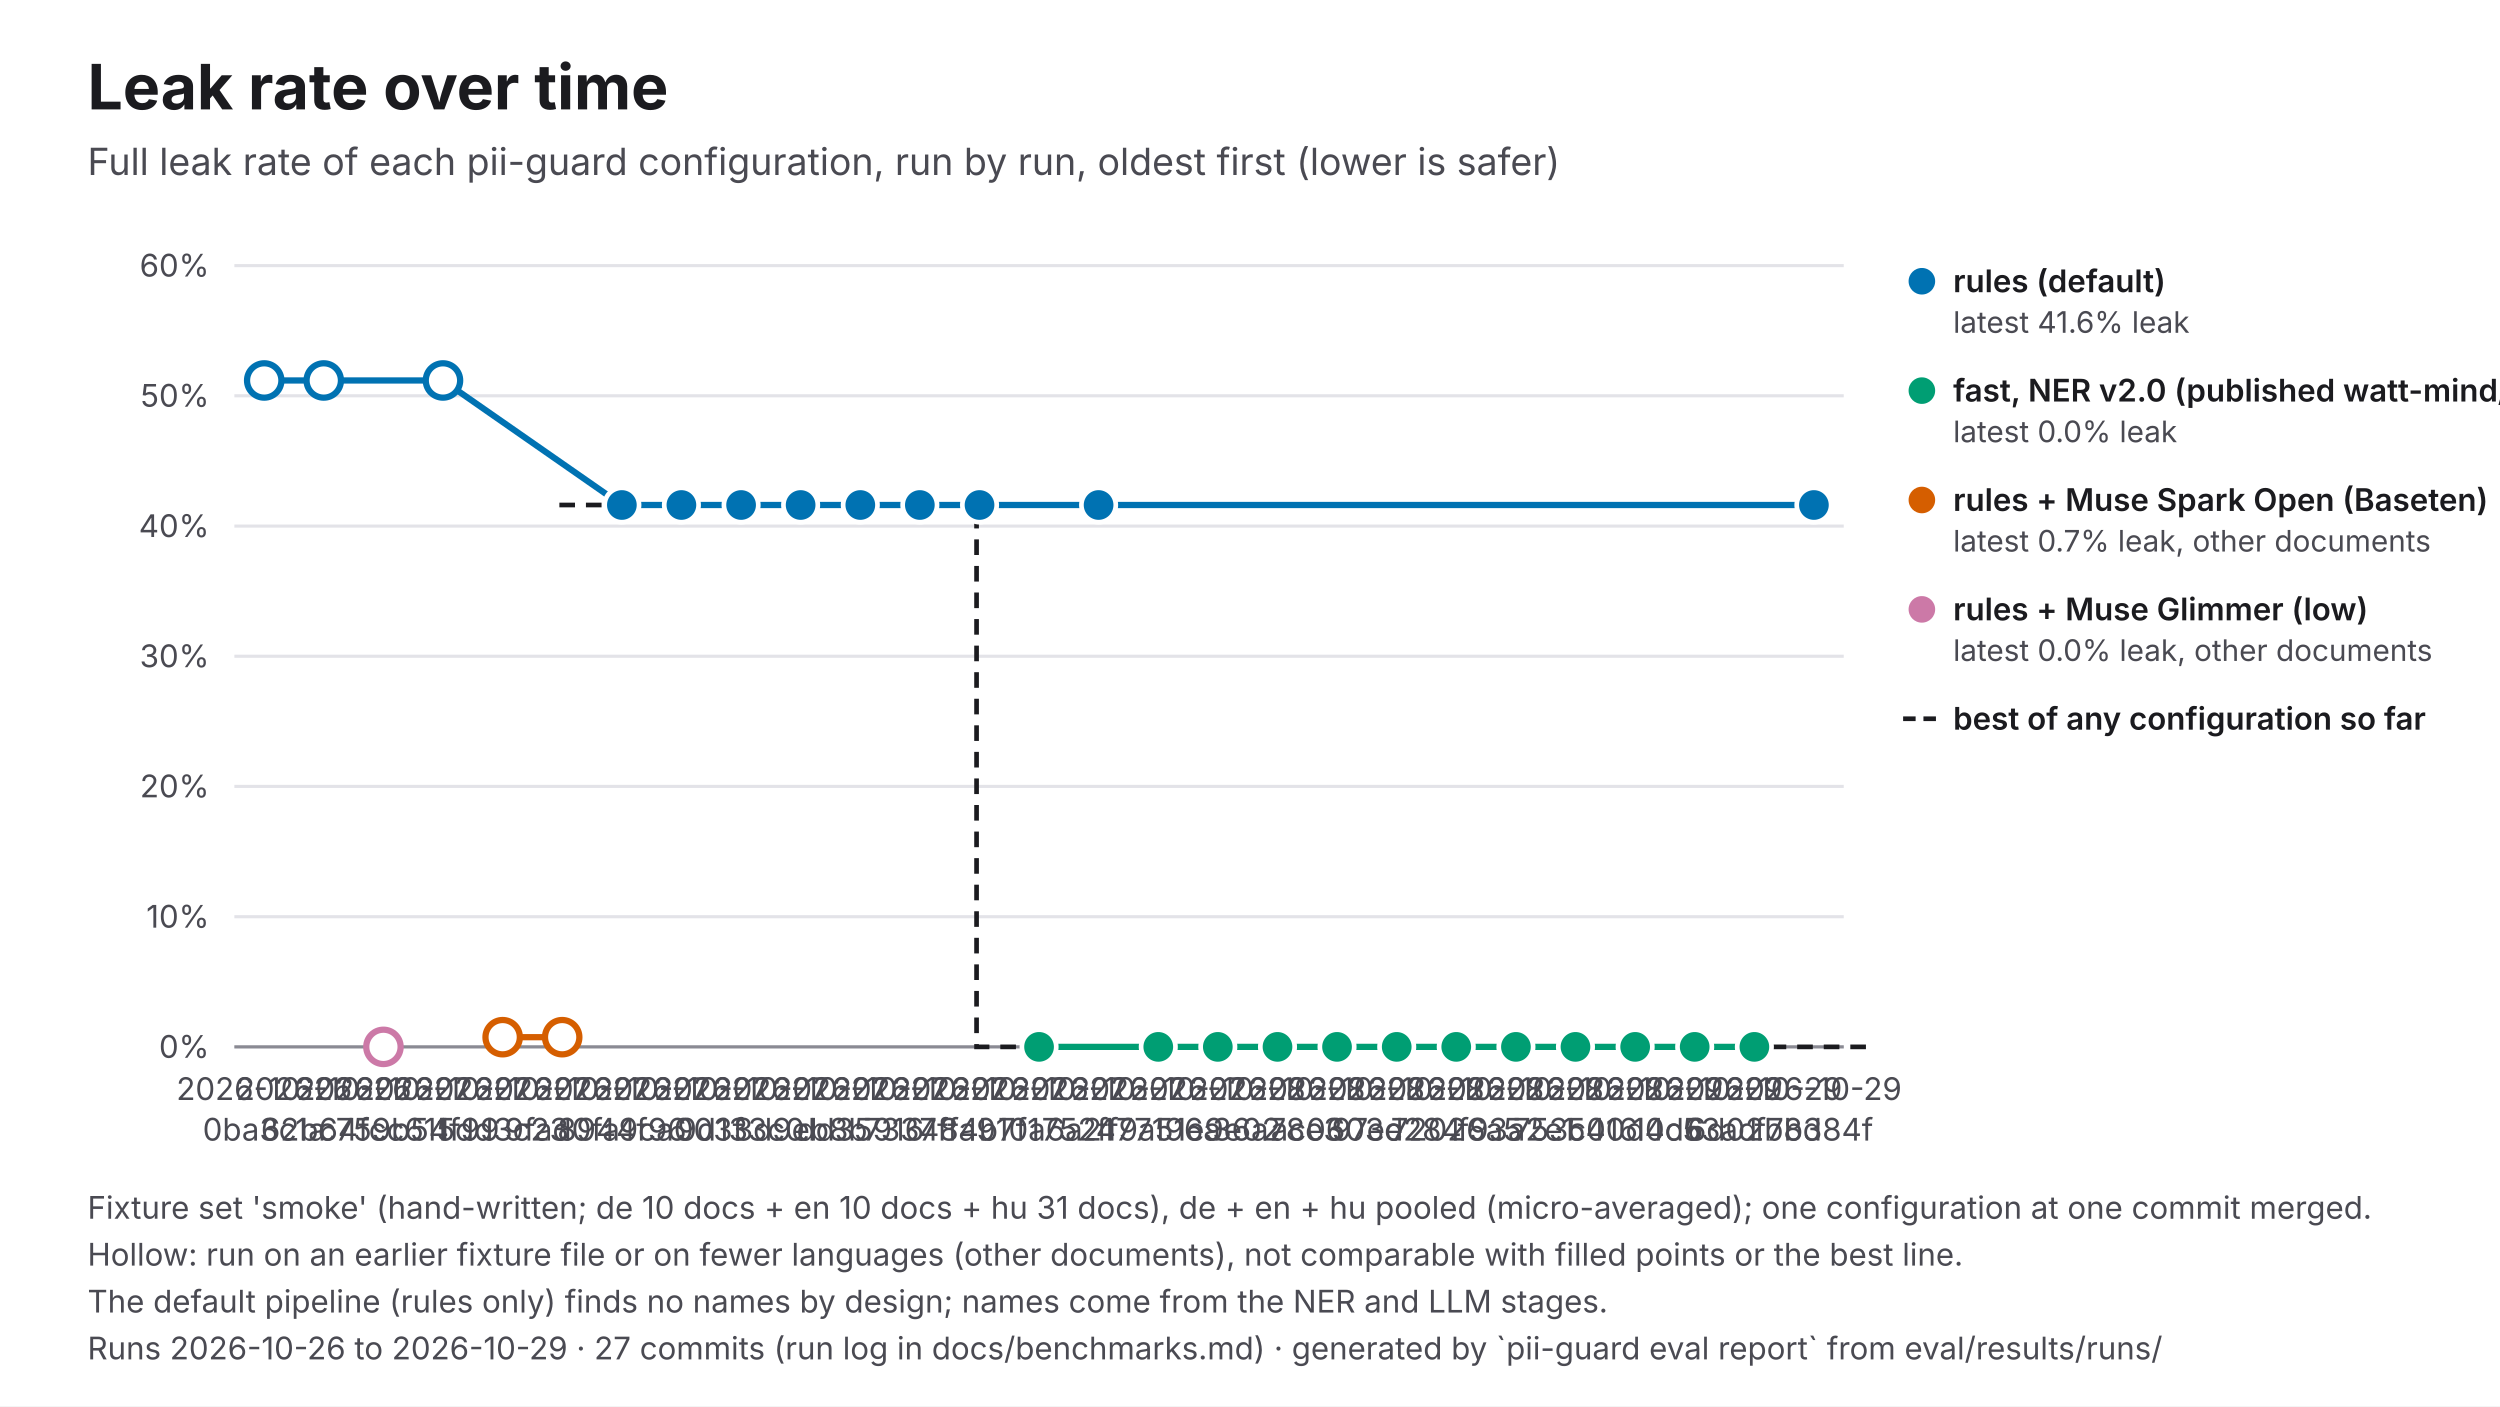
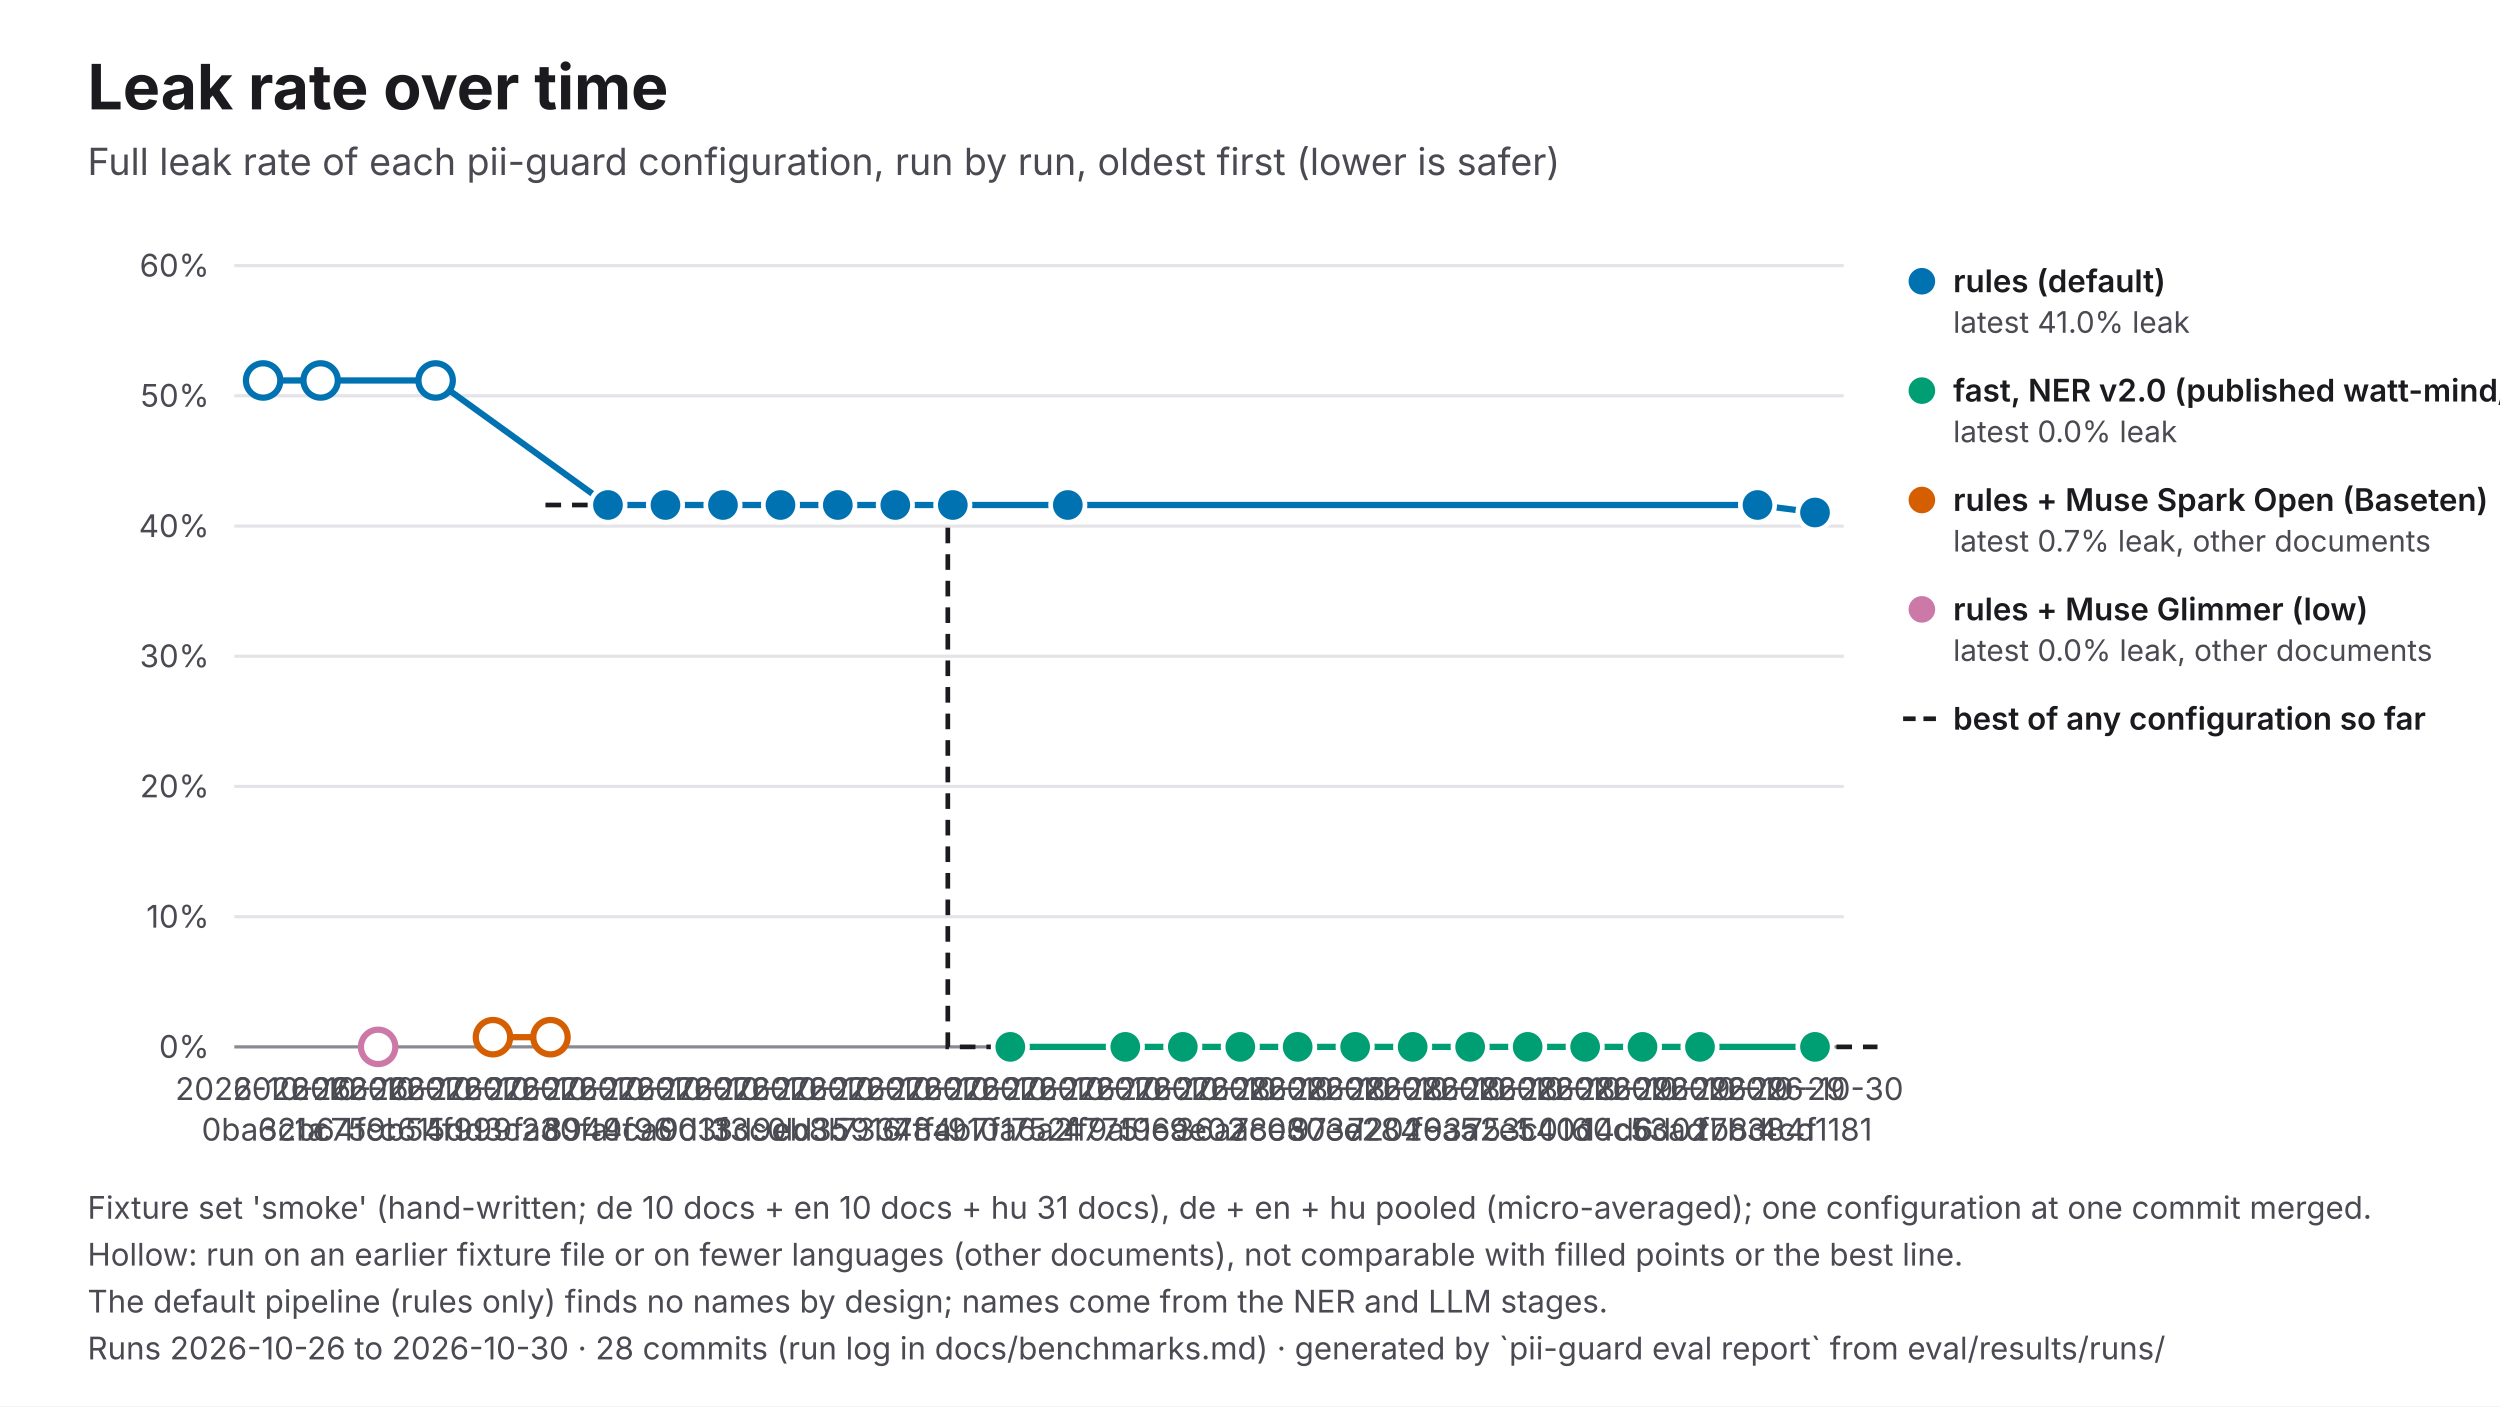
<svg xmlns="http://www.w3.org/2000/svg" viewBox="0 0 1600 900" width="1600" height="900" role="img" aria-labelledby="t d" font-family="Inter, 'Helvetica Neue', Helvetica, Arial, sans-serif">
  <rect width="1600" height="900" fill="#FFFFFF" />
  <text x="56" y="70" font-size="40" fill="#1B1B1F" font-weight="700">Leak rate over time</text>
  <text x="56" y="112" font-size="24" fill="#4A4A52">Full leak rate of each pii-guard configuration, run by run, oldest first (lower is safer)</text>
  <line x1="150" y1="670" x2="1180" y2="670" stroke="#E3E3E8" stroke-width="2" />
  <text x="134" y="677" font-size="20" fill="#4A4A52" text-anchor="end">0%</text>
  <line x1="150" y1="586.7" x2="1180" y2="586.7" stroke="#E3E3E8" stroke-width="2" />
  <text x="134" y="593.7" font-size="20" fill="#4A4A52" text-anchor="end">10%</text>
  <line x1="150" y1="503.3" x2="1180" y2="503.3" stroke="#E3E3E8" stroke-width="2" />
  <text x="134" y="510.3" font-size="20" fill="#4A4A52" text-anchor="end">20%</text>
  <line x1="150" y1="420" x2="1180" y2="420" stroke="#E3E3E8" stroke-width="2" />
  <text x="134" y="427" font-size="20" fill="#4A4A52" text-anchor="end">30%</text>
  <line x1="150" y1="336.7" x2="1180" y2="336.7" stroke="#E3E3E8" stroke-width="2" />
  <text x="134" y="343.7" font-size="20" fill="#4A4A52" text-anchor="end">40%</text>
  <line x1="150" y1="253.3" x2="1180" y2="253.3" stroke="#E3E3E8" stroke-width="2" />
  <text x="134" y="260.3" font-size="20" fill="#4A4A52" text-anchor="end">50%</text>
  <line x1="150" y1="170" x2="1180" y2="170" stroke="#E3E3E8" stroke-width="2" />
  <text x="134" y="177" font-size="20" fill="#4A4A52" text-anchor="end">60%</text>
-   <text x="169.1" y="704" font-size="20" fill="#4A4A52" text-anchor="middle">2026-10-26</text>
-   <text x="169.1" y="730" font-size="20" fill="#4A4A52" text-anchor="middle">0ba3c1a</text>
-   <text x="207.2" y="704" font-size="20" fill="#4A4A52" text-anchor="middle">2026-10-26</text>
-   <text x="207.2" y="730" font-size="20" fill="#4A4A52" text-anchor="middle">62b64fc</text>
-   <text x="245.4" y="704" font-size="20" fill="#4A4A52" text-anchor="middle">2026-10-27</text>
-   <text x="245.4" y="730" font-size="20" fill="#4A4A52" text-anchor="middle">c759b54</text>
-   <text x="283.5" y="704" font-size="20" fill="#4A4A52" text-anchor="middle">2026-10-27</text>
-   <text x="283.5" y="730" font-size="20" fill="#4A4A52" text-anchor="middle">c611f99</text>
-   <text x="321.7" y="704" font-size="20" fill="#4A4A52" text-anchor="middle">2026-10-27</text>
-   <text x="321.7" y="730" font-size="20" fill="#4A4A52" text-anchor="middle">5dd3c23</text>
-   <text x="359.8" y="704" font-size="20" fill="#4A4A52" text-anchor="middle">2026-10-27</text>
-   <text x="359.8" y="730" font-size="20" fill="#4A4A52" text-anchor="middle">9fad0fa</text>
-   <text x="398" y="704" font-size="20" fill="#4A4A52" text-anchor="middle">2026-10-27</text>
-   <text x="398" y="730" font-size="20" fill="#4A4A52" text-anchor="middle">8944f96</text>
-   <text x="436.1" y="704" font-size="20" fill="#4A4A52" text-anchor="middle">2026-10-27</text>
-   <text x="436.1" y="730" font-size="20" fill="#4A4A52" text-anchor="middle">9ca003f</text>
-   <text x="474.3" y="704" font-size="20" fill="#4A4A52" text-anchor="middle">2026-10-27</text>
-   <text x="474.3" y="730" font-size="20" fill="#4A4A52" text-anchor="middle">9d133c0</text>
-   <text x="512.4" y="704" font-size="20" fill="#4A4A52" text-anchor="middle">2026-10-27</text>
-   <text x="512.4" y="730" font-size="20" fill="#4A4A52" text-anchor="middle">3d9eb8b</text>
-   <text x="550.6" y="704" font-size="20" fill="#4A4A52" text-anchor="middle">2026-10-27</text>
-   <text x="550.6" y="730" font-size="20" fill="#4A4A52" text-anchor="middle">dd35916</text>
-   <text x="588.7" y="704" font-size="20" fill="#4A4A52" text-anchor="middle">2026-10-27</text>
-   <text x="588.7" y="730" font-size="20" fill="#4A4A52" text-anchor="middle">7337ffa</text>
-   <text x="626.9" y="704" font-size="20" fill="#4A4A52" text-anchor="middle">2026-10-27</text>
-   <text x="626.9" y="730" font-size="20" fill="#4A4A52" text-anchor="middle">484b7f1</text>
-   <text x="665" y="704" font-size="20" fill="#4A4A52" text-anchor="middle">2026-10-27</text>
-   <text x="665" y="730" font-size="20" fill="#4A4A52" text-anchor="middle">910a6a2</text>
-   <text x="703.1" y="704" font-size="20" fill="#4A4A52" text-anchor="middle">2026-10-27</text>
-   <text x="703.1" y="730" font-size="20" fill="#4A4A52" text-anchor="middle">752ff9a</text>
-   <text x="741.3" y="704" font-size="20" fill="#4A4A52" text-anchor="middle">2026-10-27</text>
-   <text x="741.3" y="730" font-size="20" fill="#4A4A52" text-anchor="middle">477196a</text>
-   <text x="779.4" y="704" font-size="20" fill="#4A4A52" text-anchor="middle">2026-10-28</text>
-   <text x="779.4" y="730" font-size="20" fill="#4A4A52" text-anchor="middle">51e9e02</text>
-   <text x="817.6" y="704" font-size="20" fill="#4A4A52" text-anchor="middle">2026-10-28</text>
-   <text x="817.6" y="730" font-size="20" fill="#4A4A52" text-anchor="middle">36a78e3</text>
-   <text x="855.7" y="704" font-size="20" fill="#4A4A52" text-anchor="middle">2026-10-28</text>
-   <text x="855.7" y="730" font-size="20" fill="#4A4A52" text-anchor="middle">ac0603d</text>
-   <text x="893.9" y="704" font-size="20" fill="#4A4A52" text-anchor="middle">2026-10-28</text>
-   <text x="893.9" y="730" font-size="20" fill="#4A4A52" text-anchor="middle">97ee284</text>
-   <text x="932" y="704" font-size="20" fill="#4A4A52" text-anchor="middle">2026-10-28</text>
-   <text x="932" y="730" font-size="20" fill="#4A4A52" text-anchor="middle">72026a5</text>
-   <text x="970.2" y="704" font-size="20" fill="#4A4A52" text-anchor="middle">2026-10-28</text>
-   <text x="970.2" y="730" font-size="20" fill="#4A4A52" text-anchor="middle">f93a2e1</text>
-   <text x="1008.3" y="704" font-size="20" fill="#4A4A52" text-anchor="middle">2026-10-28</text>
-   <text x="1008.3" y="730" font-size="20" fill="#4A4A52" text-anchor="middle">753c016</text>
-   <text x="1046.5" y="704" font-size="20" fill="#4A4A52" text-anchor="middle">2026-10-29</text>
-   <text x="1046.5" y="730" font-size="20" fill="#4A4A52" text-anchor="middle">540d4d6</text>
-   <text x="1084.6" y="704" font-size="20" fill="#4A4A52" text-anchor="middle">2026-10-29</text>
-   <text x="1084.6" y="730" font-size="20" fill="#4A4A52" text-anchor="middle">10c53ad</text>
-   <text x="1122.8" y="704" font-size="20" fill="#4A4A52" text-anchor="middle">2026-10-29</text>
-   <text x="1122.8" y="730" font-size="20" fill="#4A4A52" text-anchor="middle">6d02b8d</text>
-   <text x="1160.9" y="704" font-size="20" fill="#4A4A52" text-anchor="middle">2026-10-29</text>
-   <text x="1160.9" y="730" font-size="20" fill="#4A4A52" text-anchor="middle">f7b384f</text>
+   <text x="168.4" y="704" font-size="20" fill="#4A4A52" text-anchor="middle">2026-10-26</text>
+   <text x="168.4" y="730" font-size="20" fill="#4A4A52" text-anchor="middle">0ba3c1a</text>
+   <text x="205.2" y="704" font-size="20" fill="#4A4A52" text-anchor="middle">2026-10-26</text>
+   <text x="205.2" y="730" font-size="20" fill="#4A4A52" text-anchor="middle">62b64fc</text>
+   <text x="242" y="704" font-size="20" fill="#4A4A52" text-anchor="middle">2026-10-27</text>
+   <text x="242" y="730" font-size="20" fill="#4A4A52" text-anchor="middle">c759b54</text>
+   <text x="278.8" y="704" font-size="20" fill="#4A4A52" text-anchor="middle">2026-10-27</text>
+   <text x="278.8" y="730" font-size="20" fill="#4A4A52" text-anchor="middle">c611f99</text>
+   <text x="315.5" y="704" font-size="20" fill="#4A4A52" text-anchor="middle">2026-10-27</text>
+   <text x="315.5" y="730" font-size="20" fill="#4A4A52" text-anchor="middle">5dd3c23</text>
+   <text x="352.3" y="704" font-size="20" fill="#4A4A52" text-anchor="middle">2026-10-27</text>
+   <text x="352.3" y="730" font-size="20" fill="#4A4A52" text-anchor="middle">9fad0fa</text>
+   <text x="389.1" y="704" font-size="20" fill="#4A4A52" text-anchor="middle">2026-10-27</text>
+   <text x="389.1" y="730" font-size="20" fill="#4A4A52" text-anchor="middle">8944f96</text>
+   <text x="425.9" y="704" font-size="20" fill="#4A4A52" text-anchor="middle">2026-10-27</text>
+   <text x="425.9" y="730" font-size="20" fill="#4A4A52" text-anchor="middle">9ca003f</text>
+   <text x="462.7" y="704" font-size="20" fill="#4A4A52" text-anchor="middle">2026-10-27</text>
+   <text x="462.7" y="730" font-size="20" fill="#4A4A52" text-anchor="middle">9d133c0</text>
+   <text x="499.5" y="704" font-size="20" fill="#4A4A52" text-anchor="middle">2026-10-27</text>
+   <text x="499.5" y="730" font-size="20" fill="#4A4A52" text-anchor="middle">3d9eb8b</text>
+   <text x="536.2" y="704" font-size="20" fill="#4A4A52" text-anchor="middle">2026-10-27</text>
+   <text x="536.2" y="730" font-size="20" fill="#4A4A52" text-anchor="middle">dd35916</text>
+   <text x="573" y="704" font-size="20" fill="#4A4A52" text-anchor="middle">2026-10-27</text>
+   <text x="573" y="730" font-size="20" fill="#4A4A52" text-anchor="middle">7337ffa</text>
+   <text x="609.8" y="704" font-size="20" fill="#4A4A52" text-anchor="middle">2026-10-27</text>
+   <text x="609.8" y="730" font-size="20" fill="#4A4A52" text-anchor="middle">484b7f1</text>
+   <text x="646.6" y="704" font-size="20" fill="#4A4A52" text-anchor="middle">2026-10-27</text>
+   <text x="646.6" y="730" font-size="20" fill="#4A4A52" text-anchor="middle">910a6a2</text>
+   <text x="683.4" y="704" font-size="20" fill="#4A4A52" text-anchor="middle">2026-10-27</text>
+   <text x="683.4" y="730" font-size="20" fill="#4A4A52" text-anchor="middle">752ff9a</text>
+   <text x="720.2" y="704" font-size="20" fill="#4A4A52" text-anchor="middle">2026-10-27</text>
+   <text x="720.2" y="730" font-size="20" fill="#4A4A52" text-anchor="middle">477196a</text>
+   <text x="757" y="704" font-size="20" fill="#4A4A52" text-anchor="middle">2026-10-28</text>
+   <text x="757" y="730" font-size="20" fill="#4A4A52" text-anchor="middle">51e9e02</text>
+   <text x="793.8" y="704" font-size="20" fill="#4A4A52" text-anchor="middle">2026-10-28</text>
+   <text x="793.8" y="730" font-size="20" fill="#4A4A52" text-anchor="middle">36a78e3</text>
+   <text x="830.5" y="704" font-size="20" fill="#4A4A52" text-anchor="middle">2026-10-28</text>
+   <text x="830.5" y="730" font-size="20" fill="#4A4A52" text-anchor="middle">ac0603d</text>
+   <text x="867.3" y="704" font-size="20" fill="#4A4A52" text-anchor="middle">2026-10-28</text>
+   <text x="867.3" y="730" font-size="20" fill="#4A4A52" text-anchor="middle">97ee284</text>
+   <text x="904.1" y="704" font-size="20" fill="#4A4A52" text-anchor="middle">2026-10-28</text>
+   <text x="904.1" y="730" font-size="20" fill="#4A4A52" text-anchor="middle">72026a5</text>
+   <text x="940.9" y="704" font-size="20" fill="#4A4A52" text-anchor="middle">2026-10-28</text>
+   <text x="940.9" y="730" font-size="20" fill="#4A4A52" text-anchor="middle">f93a2e1</text>
+   <text x="977.7" y="704" font-size="20" fill="#4A4A52" text-anchor="middle">2026-10-28</text>
+   <text x="977.7" y="730" font-size="20" fill="#4A4A52" text-anchor="middle">753c016</text>
+   <text x="1014.5" y="704" font-size="20" fill="#4A4A52" text-anchor="middle">2026-10-29</text>
+   <text x="1014.5" y="730" font-size="20" fill="#4A4A52" text-anchor="middle">540d4d6</text>
+   <text x="1051.2" y="704" font-size="20" fill="#4A4A52" text-anchor="middle">2026-10-29</text>
+   <text x="1051.2" y="730" font-size="20" fill="#4A4A52" text-anchor="middle">10c53ad</text>
+   <text x="1088" y="704" font-size="20" fill="#4A4A52" text-anchor="middle">2026-10-29</text>
+   <text x="1088" y="730" font-size="20" fill="#4A4A52" text-anchor="middle">6d02b8d</text>
+   <text x="1124.8" y="704" font-size="20" fill="#4A4A52" text-anchor="middle">2026-10-29</text>
+   <text x="1124.8" y="730" font-size="20" fill="#4A4A52" text-anchor="middle">f7b384f</text>
+   <text x="1161.6" y="704" font-size="20" fill="#4A4A52" text-anchor="middle">2026-10-30</text>
+   <text x="1161.6" y="730" font-size="20" fill="#4A4A52" text-anchor="middle">4cd1181</text>
  <line x1="150" y1="670" x2="1180" y2="670" stroke="#8A8A93" stroke-width="2" />
-   <path d="M358,323.2H396.1V323.2H434.3V323.2H472.4V323.2H510.6V323.2H548.7V323.2H586.9V323.2H625V670H663.1V670H701.3V670H739.4V670H777.6V670H815.7V670H853.9V670H892V670H930.2V670H968.3V670H1006.5V670H1044.6V670H1082.8V670H1120.9V670H1200.9" fill="none" stroke="#1B1B1F" stroke-width="3" stroke-dasharray="10 7" />
-   <path d="M169.1,243.5L207.2,243.5L283.5,243.5L398,323.2L436.1,323.2L474.3,323.2L512.4,323.2L550.6,323.2L588.7,323.2L626.9,323.2L703.1,323.2L1160.9,323.2" fill="none" stroke="#0072B2" stroke-width="4" />
-   <circle cx="169.1" cy="243.5" r="11" fill="#FFFFFF" stroke="#0072B2" stroke-width="4" />
-   <circle cx="207.2" cy="243.5" r="11" fill="#FFFFFF" stroke="#0072B2" stroke-width="4" />
-   <circle cx="283.5" cy="243.5" r="11" fill="#FFFFFF" stroke="#0072B2" stroke-width="4" />
-   <circle cx="398" cy="323.2" r="11" fill="#0072B2" stroke="#FFFFFF" stroke-width="3" />
-   <circle cx="436.1" cy="323.2" r="11" fill="#0072B2" stroke="#FFFFFF" stroke-width="3" />
-   <circle cx="474.3" cy="323.2" r="11" fill="#0072B2" stroke="#FFFFFF" stroke-width="3" />
-   <circle cx="512.4" cy="323.2" r="11" fill="#0072B2" stroke="#FFFFFF" stroke-width="3" />
-   <circle cx="550.6" cy="323.2" r="11" fill="#0072B2" stroke="#FFFFFF" stroke-width="3" />
-   <circle cx="588.7" cy="323.2" r="11" fill="#0072B2" stroke="#FFFFFF" stroke-width="3" />
-   <circle cx="626.9" cy="323.2" r="11" fill="#0072B2" stroke="#FFFFFF" stroke-width="3" />
-   <circle cx="703.1" cy="323.2" r="11" fill="#0072B2" stroke="#FFFFFF" stroke-width="3" />
-   <circle cx="1160.9" cy="323.2" r="11" fill="#0072B2" stroke="#FFFFFF" stroke-width="3" />
-   <path d="M665,670L741.3,670L779.4,670L817.6,670L855.7,670L893.9,670L932,670L970.2,670L1008.3,670L1046.5,670L1084.6,670L1122.8,670" fill="none" stroke="#009E73" stroke-width="4" />
-   <circle cx="665" cy="670" r="11" fill="#009E73" stroke="#FFFFFF" stroke-width="3" />
-   <circle cx="741.3" cy="670" r="11" fill="#009E73" stroke="#FFFFFF" stroke-width="3" />
-   <circle cx="779.4" cy="670" r="11" fill="#009E73" stroke="#FFFFFF" stroke-width="3" />
-   <circle cx="817.6" cy="670" r="11" fill="#009E73" stroke="#FFFFFF" stroke-width="3" />
-   <circle cx="855.7" cy="670" r="11" fill="#009E73" stroke="#FFFFFF" stroke-width="3" />
-   <circle cx="893.9" cy="670" r="11" fill="#009E73" stroke="#FFFFFF" stroke-width="3" />
-   <circle cx="932" cy="670" r="11" fill="#009E73" stroke="#FFFFFF" stroke-width="3" />
-   <circle cx="970.2" cy="670" r="11" fill="#009E73" stroke="#FFFFFF" stroke-width="3" />
-   <circle cx="1008.3" cy="670" r="11" fill="#009E73" stroke="#FFFFFF" stroke-width="3" />
-   <circle cx="1046.5" cy="670" r="11" fill="#009E73" stroke="#FFFFFF" stroke-width="3" />
-   <circle cx="1084.6" cy="670" r="11" fill="#009E73" stroke="#FFFFFF" stroke-width="3" />
-   <circle cx="1122.8" cy="670" r="11" fill="#009E73" stroke="#FFFFFF" stroke-width="3" />
-   <path d="M321.7,663.8L359.8,663.8" fill="none" stroke="#D55E00" stroke-width="4" />
-   <circle cx="321.7" cy="663.8" r="11" fill="#FFFFFF" stroke="#D55E00" stroke-width="4" />
-   <circle cx="359.8" cy="663.8" r="11" fill="#FFFFFF" stroke="#D55E00" stroke-width="4" />
-   <circle cx="245.4" cy="670" r="11" fill="#FFFFFF" stroke="#CC79A7" stroke-width="4" />
+   <path d="M349.1,323.2H385.9V323.2H422.7V323.2H459.5V323.2H496.2V323.2H533V323.2H569.8V323.2H606.6V670H643.4V670H680.2V670H717V670H753.8V670H790.5V670H827.3V670H864.1V670H900.9V670H937.7V670H974.5V670H1011.2V670H1048V670H1084.8V670H1121.6V670H1201.6" fill="none" stroke="#1B1B1F" stroke-width="3" stroke-dasharray="10 7" />
+   <path d="M168.4,243.5L205.2,243.5L278.8,243.5L389.1,323.2L425.9,323.2L462.7,323.2L499.5,323.2L536.2,323.2L573,323.2L609.8,323.2L683.4,323.2L1124.8,323.2L1161.6,328" fill="none" stroke="#0072B2" stroke-width="4" />
+   <circle cx="168.4" cy="243.5" r="11" fill="#FFFFFF" stroke="#0072B2" stroke-width="4" />
+   <circle cx="205.2" cy="243.5" r="11" fill="#FFFFFF" stroke="#0072B2" stroke-width="4" />
+   <circle cx="278.8" cy="243.5" r="11" fill="#FFFFFF" stroke="#0072B2" stroke-width="4" />
+   <circle cx="389.1" cy="323.2" r="11" fill="#0072B2" stroke="#FFFFFF" stroke-width="3" />
+   <circle cx="425.9" cy="323.2" r="11" fill="#0072B2" stroke="#FFFFFF" stroke-width="3" />
+   <circle cx="462.7" cy="323.2" r="11" fill="#0072B2" stroke="#FFFFFF" stroke-width="3" />
+   <circle cx="499.5" cy="323.2" r="11" fill="#0072B2" stroke="#FFFFFF" stroke-width="3" />
+   <circle cx="536.2" cy="323.2" r="11" fill="#0072B2" stroke="#FFFFFF" stroke-width="3" />
+   <circle cx="573" cy="323.2" r="11" fill="#0072B2" stroke="#FFFFFF" stroke-width="3" />
+   <circle cx="609.8" cy="323.2" r="11" fill="#0072B2" stroke="#FFFFFF" stroke-width="3" />
+   <circle cx="683.4" cy="323.2" r="11" fill="#0072B2" stroke="#FFFFFF" stroke-width="3" />
+   <circle cx="1124.8" cy="323.2" r="11" fill="#0072B2" stroke="#FFFFFF" stroke-width="3" />
+   <circle cx="1161.6" cy="328" r="11" fill="#0072B2" stroke="#FFFFFF" stroke-width="3" />
+   <path d="M646.6,670L720.2,670L757,670L793.8,670L830.5,670L867.3,670L904.1,670L940.9,670L977.7,670L1014.5,670L1051.2,670L1088,670L1161.6,670" fill="none" stroke="#009E73" stroke-width="4" />
+   <circle cx="646.6" cy="670" r="11" fill="#009E73" stroke="#FFFFFF" stroke-width="3" />
+   <circle cx="720.2" cy="670" r="11" fill="#009E73" stroke="#FFFFFF" stroke-width="3" />
+   <circle cx="757" cy="670" r="11" fill="#009E73" stroke="#FFFFFF" stroke-width="3" />
+   <circle cx="793.8" cy="670" r="11" fill="#009E73" stroke="#FFFFFF" stroke-width="3" />
+   <circle cx="830.5" cy="670" r="11" fill="#009E73" stroke="#FFFFFF" stroke-width="3" />
+   <circle cx="867.3" cy="670" r="11" fill="#009E73" stroke="#FFFFFF" stroke-width="3" />
+   <circle cx="904.1" cy="670" r="11" fill="#009E73" stroke="#FFFFFF" stroke-width="3" />
+   <circle cx="940.9" cy="670" r="11" fill="#009E73" stroke="#FFFFFF" stroke-width="3" />
+   <circle cx="977.7" cy="670" r="11" fill="#009E73" stroke="#FFFFFF" stroke-width="3" />
+   <circle cx="1014.5" cy="670" r="11" fill="#009E73" stroke="#FFFFFF" stroke-width="3" />
+   <circle cx="1051.2" cy="670" r="11" fill="#009E73" stroke="#FFFFFF" stroke-width="3" />
+   <circle cx="1088" cy="670" r="11" fill="#009E73" stroke="#FFFFFF" stroke-width="3" />
+   <circle cx="1161.6" cy="670" r="11" fill="#009E73" stroke="#FFFFFF" stroke-width="3" />
+   <path d="M315.5,663.8L352.3,663.8" fill="none" stroke="#D55E00" stroke-width="4" />
+   <circle cx="315.5" cy="663.8" r="11" fill="#FFFFFF" stroke="#D55E00" stroke-width="4" />
+   <circle cx="352.3" cy="663.8" r="11" fill="#FFFFFF" stroke="#D55E00" stroke-width="4" />
+   <circle cx="242" cy="670" r="11" fill="#FFFFFF" stroke="#CC79A7" stroke-width="4" />
  <circle cx="1230" cy="180" r="10" fill="#0072B2" stroke="#FFFFFF" stroke-width="3" />
  <text x="1250" y="187" font-size="20" fill="#1B1B1F" font-weight="600">rules (default)</text>
-   <text x="1250" y="213" font-size="19" fill="#4A4A52">latest 41.6% leak</text>
+   <text x="1250" y="213" font-size="19" fill="#4A4A52">latest 41.0% leak</text>
  <circle cx="1230" cy="250" r="10" fill="#009E73" stroke="#FFFFFF" stroke-width="3" />
  <text x="1250" y="257" font-size="20" fill="#1B1B1F" font-weight="600">fast, NER v2.0 (published watt-mind/pii-guard-ner-xlmr-base, LAB-1306)</text>
  <text x="1250" y="283" font-size="19" fill="#4A4A52">latest 0.0% leak</text>
  <circle cx="1230" cy="320" r="10" fill="#D55E00" stroke="#FFFFFF" stroke-width="3" />
  <text x="1250" y="327" font-size="20" fill="#1B1B1F" font-weight="600">rules + Muse Spark Open (Baseten)</text>
  <text x="1250" y="353" font-size="19" fill="#4A4A52">latest 0.7% leak, other documents</text>
  <circle cx="1230" cy="390" r="10" fill="#CC79A7" stroke="#FFFFFF" stroke-width="3" />
  <text x="1250" y="397" font-size="20" fill="#1B1B1F" font-weight="600">rules + Muse Glimmer (low)</text>
  <text x="1250" y="423" font-size="19" fill="#4A4A52">latest 0.0% leak, other documents</text>
  <line x1="1218" y1="460" x2="1242" y2="460" stroke="#1B1B1F" stroke-width="3" stroke-dasharray="8 5" />
  <text x="1250" y="467" font-size="20" fill="#1B1B1F" font-weight="600">best of any configuration so far</text>
  <text x="56" y="780" font-size="20" fill="#4A4A52">Fixture set 'smoke' (hand-written; de 10 docs + en 10 docs + hu 31 docs), de + en + hu pooled (micro-averaged); one configuration at one commit merged.</text>
  <text x="56" y="810" font-size="20" fill="#4A4A52">Hollow: run on an earlier fixture file or on fewer languages (other documents), not comparable with filled points or the best line.</text>
  <text x="56" y="840" font-size="20" fill="#4A4A52">The default pipeline (rules only) finds no names by design; names come from the NER and LLM stages.</text>
-   <text x="56" y="870" font-size="20" fill="#4A4A52">Runs 2026-10-26 to 2026-10-29 · 27 commits (run log in docs/benchmarks.md) · generated by `pii-guard eval report` from eval/results/runs/</text>
+   <text x="56" y="870" font-size="20" fill="#4A4A52">Runs 2026-10-26 to 2026-10-30 · 28 commits (run log in docs/benchmarks.md) · generated by `pii-guard eval report` from eval/results/runs/</text>
</svg>
